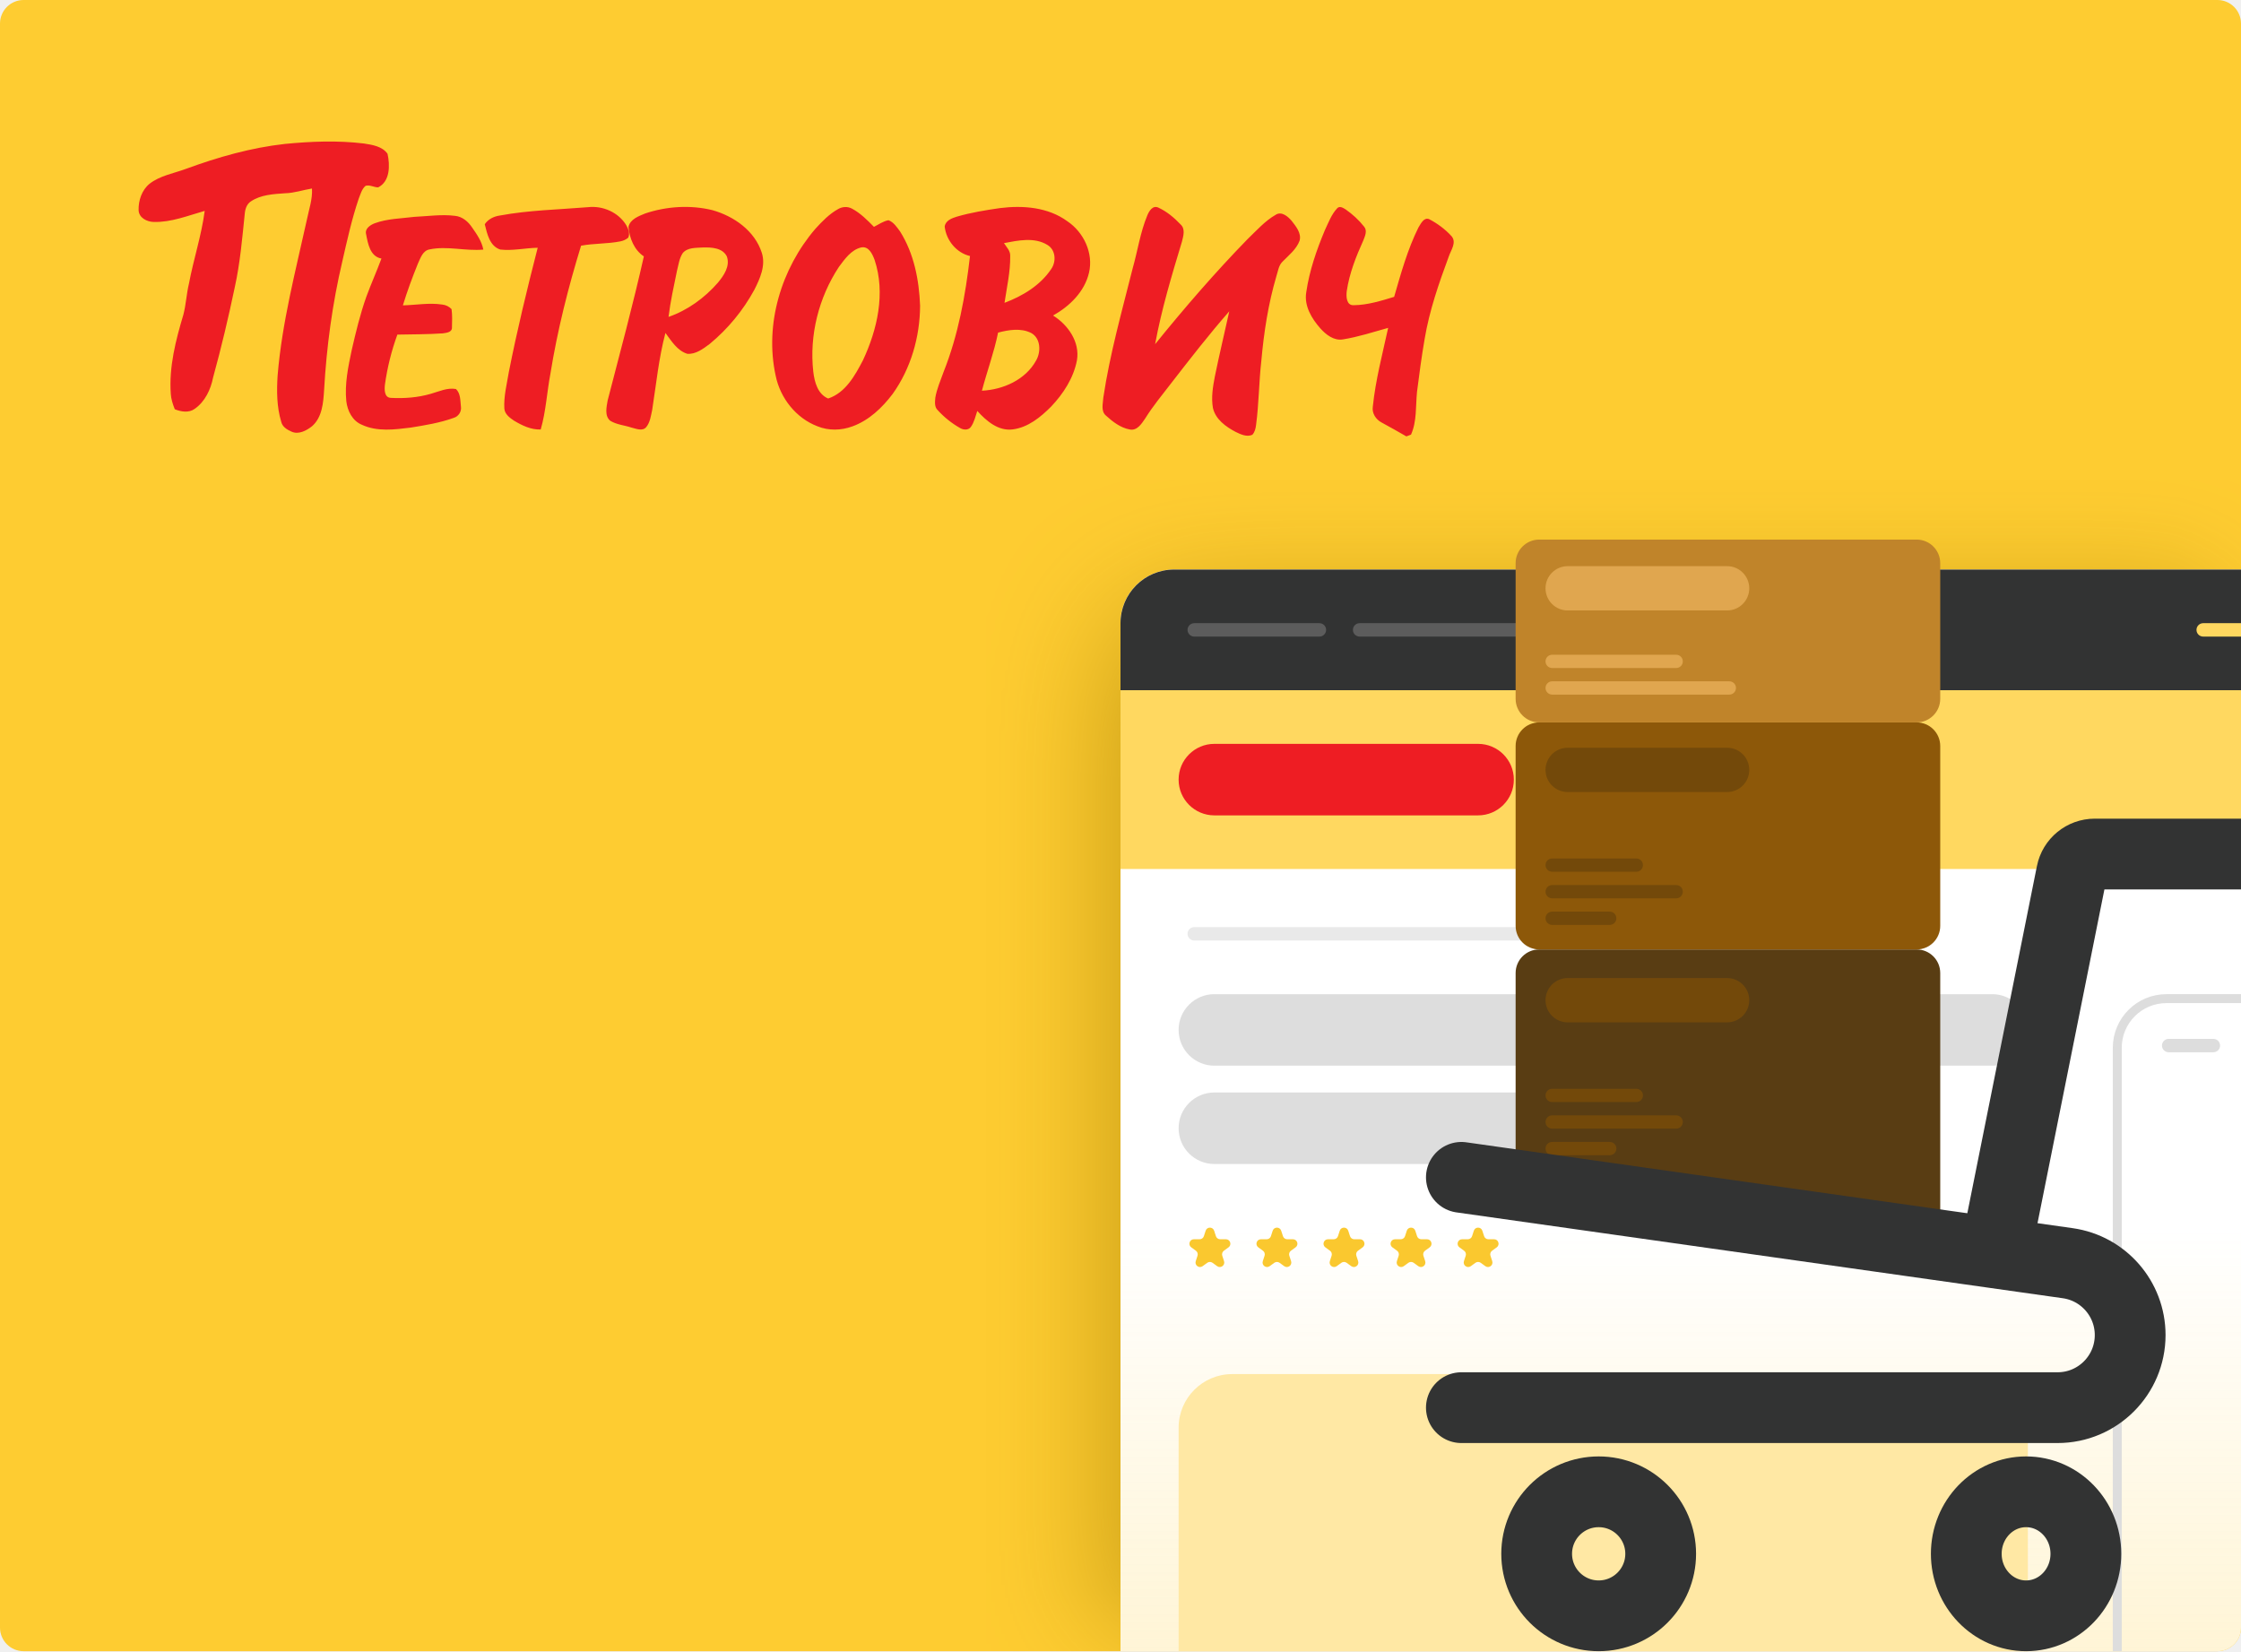
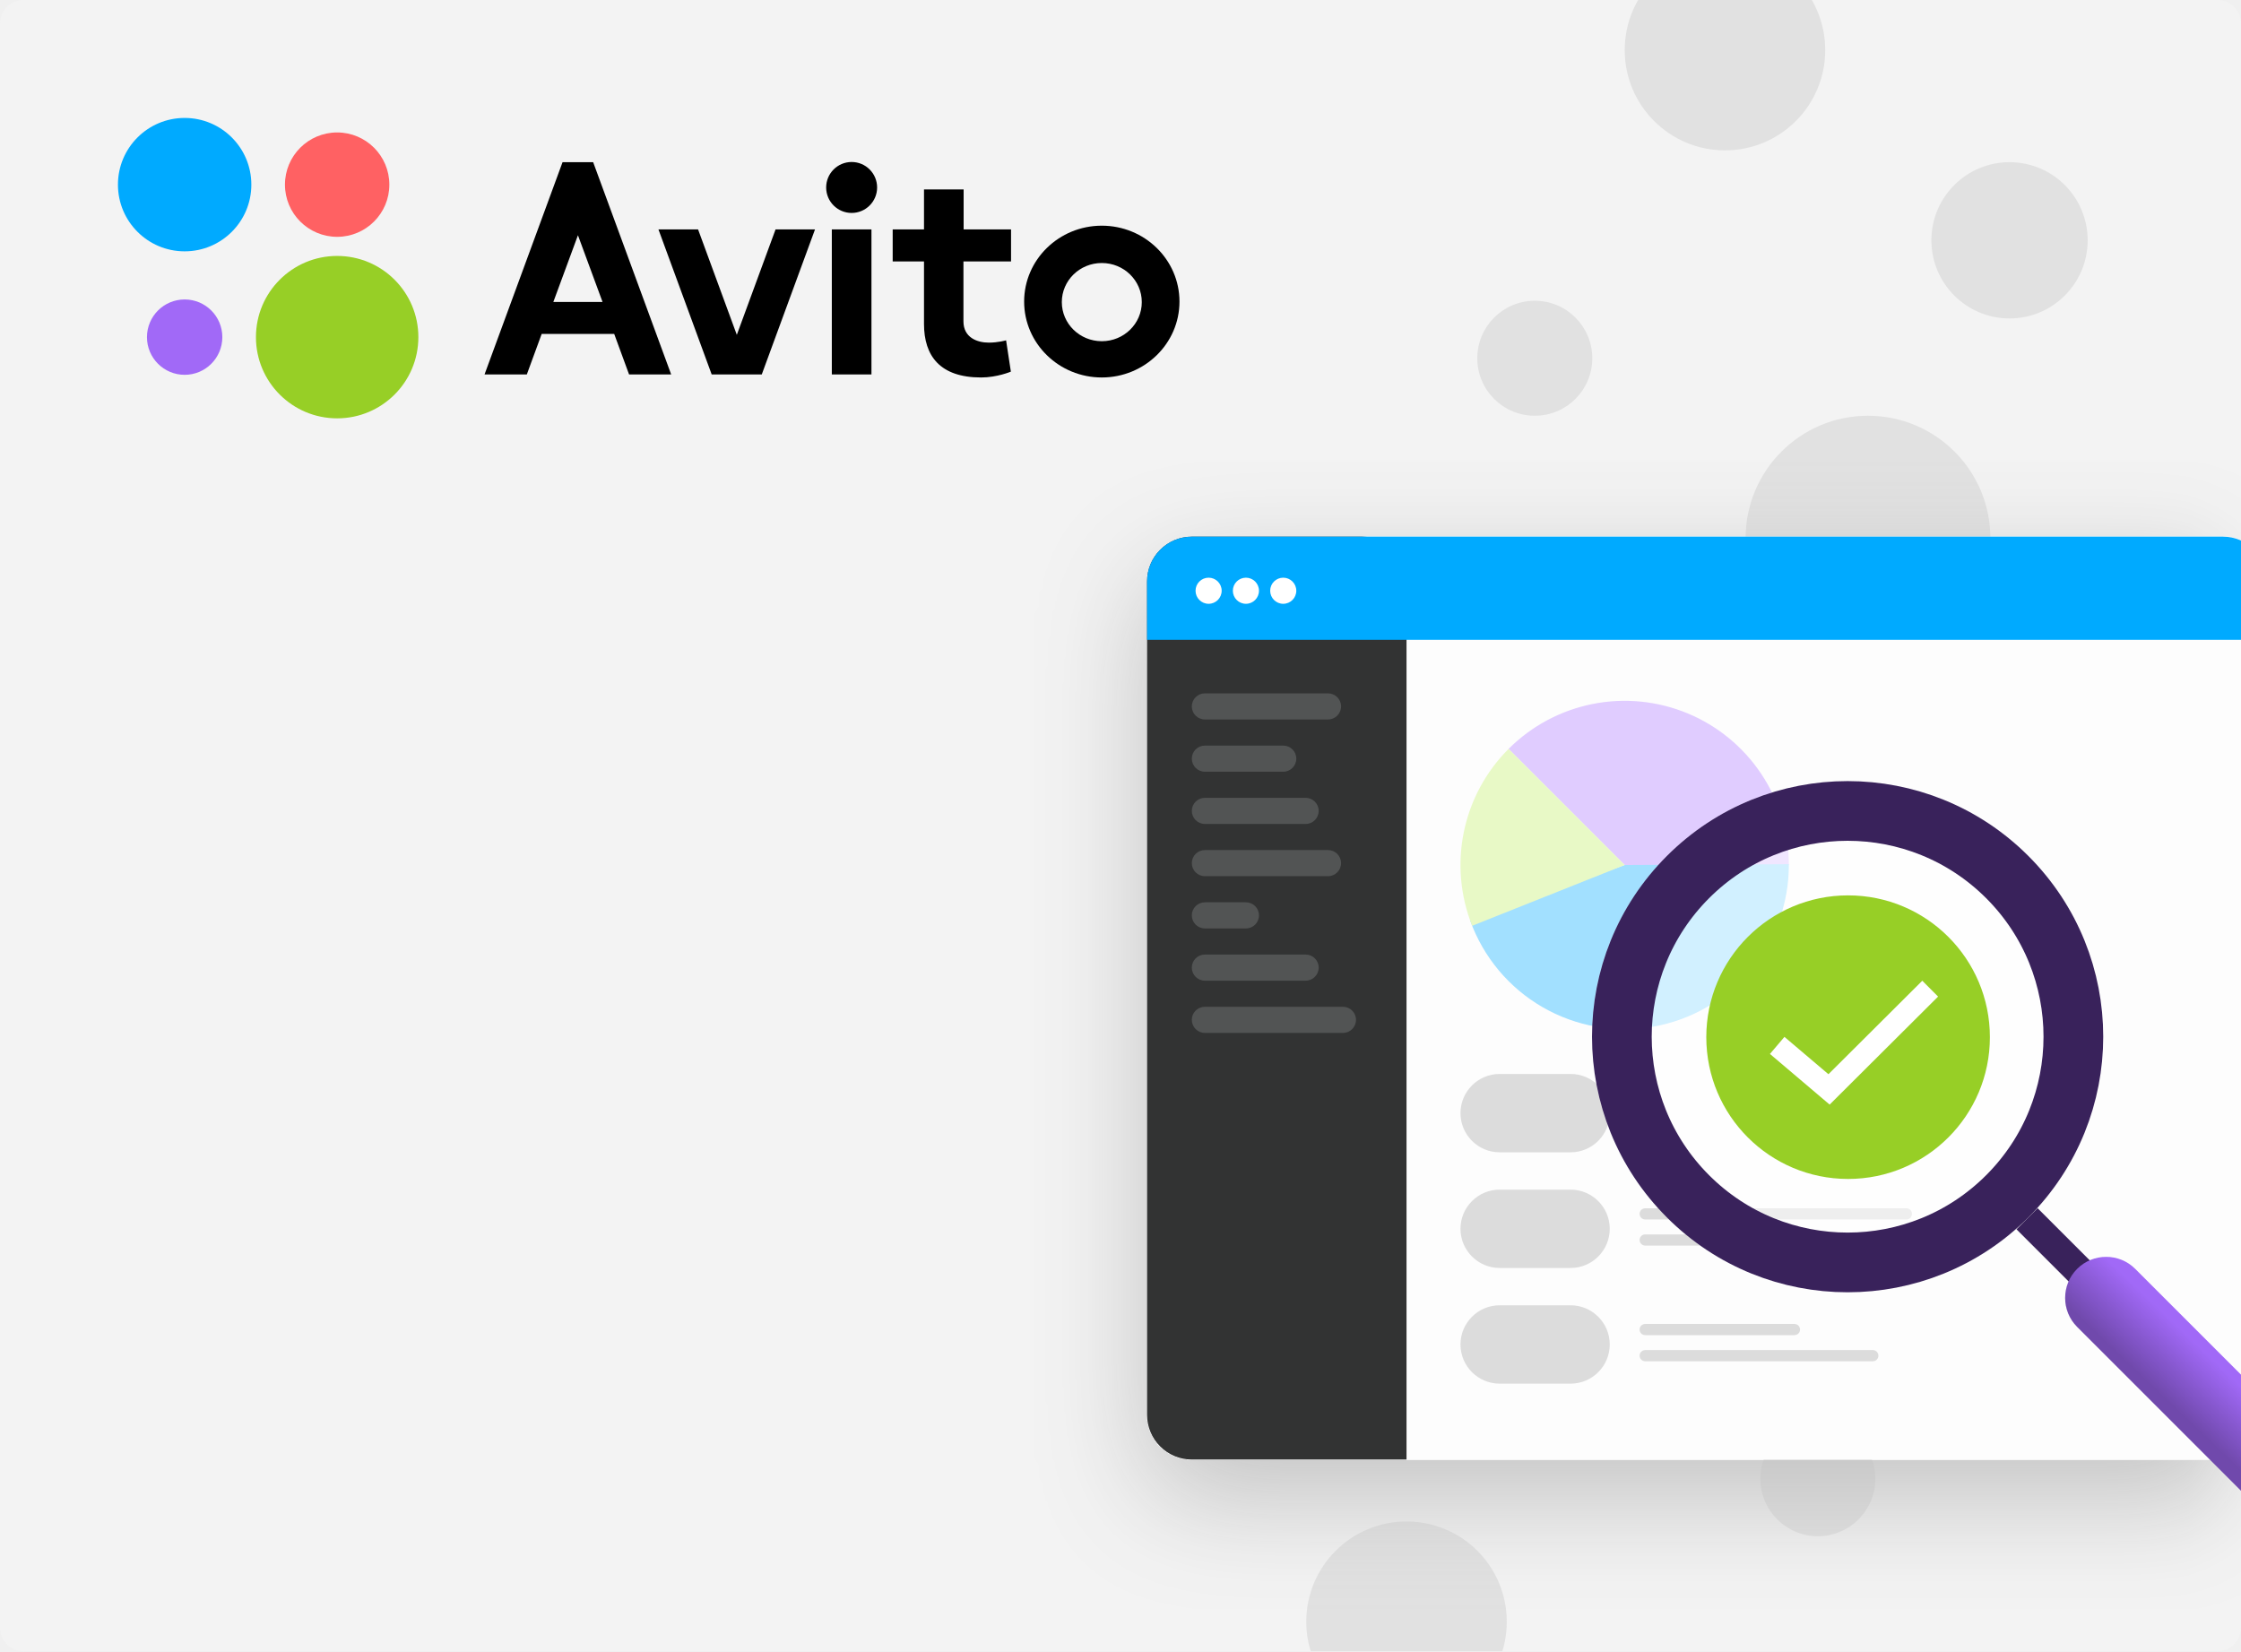
- <svg xmlns="http://www.w3.org/2000/svg" width="760" height="560" viewBox="0 0 760 560" fill="none">
-   <g clip-path="url(#clip0_4188_24614)">
-     <rect width="760" height="560" rx="8" fill="#FECC31" />
-     <path fill-rule="evenodd" clip-rule="evenodd" d="M63.059 57.272C73.912 53.29 85.124 50.085 96.639 48.81C105.507 47.945 114.48 47.596 123.348 48.66C126.218 49.102 129.607 49.594 131.425 52.151C132.278 55.996 132.34 61.496 128.252 63.543C126.812 63.55 125.371 62.573 123.961 63.033C122.662 64.153 122.248 65.92 121.629 67.451C119.285 74.388 117.708 81.556 116.082 88.692C112.718 103.015 110.733 117.649 109.91 132.339C109.638 136.608 109.273 141.511 105.853 144.528C103.943 146.053 101.191 147.527 98.773 146.345C97.301 145.698 95.73 144.721 95.365 143.016C93.838 137.939 93.813 132.557 94.153 127.306C95.637 109.368 100.244 91.903 104.103 74.376C104.802 70.923 106.027 67.519 105.804 63.935C102.755 64.421 99.799 65.478 96.689 65.541C92.737 65.827 88.476 66.013 85.075 68.309C83.665 69.218 83.133 70.923 83.003 72.509C82.143 80.871 81.426 89.277 79.602 97.503C77.456 107.744 75.044 117.936 72.267 128.028C71.457 132.122 69.522 136.234 66.028 138.661C64.024 140.111 61.414 139.644 59.274 138.798C58.619 137.112 58.013 135.369 57.92 133.546C57.277 124.406 59.596 115.403 62.187 106.73C63.096 103.264 63.238 99.656 64.086 96.171C65.632 87.909 68.334 79.87 69.423 71.52C63.758 73.125 58.106 75.433 52.132 75.278C49.844 75.222 47.123 73.903 47.005 71.302C46.912 68.011 48.1 64.458 50.703 62.336C54.284 59.53 58.897 58.827 63.059 57.272ZM284.26 70.891C285.67 70.064 287.5 69.964 288.954 70.767C291.811 72.291 294.124 74.637 296.381 76.933C297.995 76.137 299.516 75.01 301.316 74.687C303.072 75.334 304.173 77.051 305.249 78.507C309.961 85.98 311.705 94.958 312.033 103.687C311.984 114.277 308.898 124.991 302.713 133.621C299.158 138.319 294.668 142.593 289.053 144.615C285.287 146.003 281.001 146.115 277.26 144.584C269.975 141.84 264.582 134.996 263.048 127.387C259.245 109.872 264.984 91.063 276.499 77.624C278.806 75.097 281.236 72.559 284.26 70.891ZM284.495 90.528C277.668 100.881 274.421 113.692 275.812 126.061C276.227 129.552 277.29 133.658 280.853 135.152C286.734 133.217 289.943 127.374 292.646 122.204C297.55 111.757 300.351 99.419 296.61 88.151C295.88 86.204 294.649 83.429 292.101 83.908C288.675 84.692 286.492 87.859 284.495 90.528ZM389.1 73.032C389.706 71.57 390.918 69.541 392.81 70.394C395.705 71.725 398.215 73.834 400.405 76.143C402.05 77.655 401.307 80.063 400.844 81.935C397.374 93.409 393.905 104.913 391.741 116.722C401.691 104.434 412.043 92.444 423.069 81.12C426.112 78.221 428.944 74.961 432.618 72.851C434.628 71.538 436.786 73.418 438.06 74.917C439.507 76.79 441.405 79.048 440.75 81.593C439.662 84.555 437.083 86.552 434.949 88.736C433.601 90.036 433.422 92.021 432.853 93.72C430.119 103.015 428.635 112.634 427.769 122.278C426.935 129.552 426.947 136.906 425.97 144.167C425.828 145.343 425.531 146.588 424.69 147.465C422.766 148.311 420.676 147.272 418.945 146.426C415.679 144.69 412.253 142.214 411.35 138.393C410.72 134.822 411.32 131.182 412 127.667C413.503 120.275 415.277 112.946 416.892 105.579C410.033 113.4 403.657 121.625 397.288 129.838C394.245 133.814 391.023 137.659 388.376 141.921C387.158 143.682 385.674 146.14 383.169 145.661C380.04 145.107 377.375 143.047 375.074 140.951C373.275 139.445 374.066 136.888 374.171 134.872C376.391 120.014 380.485 105.529 384.14 90.976C385.828 85.009 386.707 78.781 389.1 73.032ZM453.508 70.612C454.318 69.753 455.524 70.493 456.315 70.997C458.665 72.634 460.824 74.594 462.599 76.852C463.774 78.202 462.933 80.05 462.376 81.475C459.884 86.981 457.614 92.699 456.73 98.716C456.501 100.527 456.575 103.638 459.098 103.507C463.792 103.457 468.344 102.032 472.802 100.676C475.109 92.699 477.342 84.617 481.04 77.157C481.831 75.931 482.839 73.629 484.645 74.314C487.496 75.794 490.161 77.767 492.326 80.168C494.045 82.296 492.017 84.897 491.318 87.031C487.954 96.109 484.756 105.324 483.155 114.905C482.11 120.866 481.33 126.87 480.557 132.874C480.063 137.721 480.557 142.854 478.523 147.403C477.991 147.602 477.465 147.801 476.946 148C474.175 146.364 471.343 144.839 468.535 143.284C466.594 142.257 465.202 140.135 465.573 137.877C466.501 128.849 468.845 120.045 470.774 111.197C465.678 112.616 460.626 114.277 455.4 115.111C452.321 115.609 449.655 113.474 447.732 111.322C444.819 108.012 442.228 103.731 442.995 99.12C444.046 91.847 446.476 84.841 449.303 78.084C450.527 75.514 451.523 72.708 453.508 70.612ZM169.556 73.088C179.402 71.271 189.445 71.084 199.401 70.263C204.398 69.684 209.729 71.999 212.382 76.367C213.105 77.605 213.686 79.192 213.074 80.591C212.314 81.257 211.367 81.662 210.384 81.861C205.987 82.732 201.467 82.508 197.063 83.323C192.685 97.552 189.036 112.012 186.668 126.721C185.468 133.018 185.159 139.495 183.372 145.661C180.088 145.791 177.045 144.298 174.3 142.655C172.865 141.691 171.17 140.453 171.041 138.561C170.799 134.368 171.894 130.261 172.568 126.161C175.363 112.012 178.765 97.988 182.351 84.026C178.121 84.107 173.891 85.109 169.661 84.636C166.062 83.478 165.197 79.272 164.399 76.049C165.58 74.295 167.516 73.374 169.556 73.088ZM218.819 72.391C216.612 73.299 213.711 74.332 213.136 76.945C213.482 80.772 215.047 84.766 218.355 86.95C214.67 103.345 210.285 119.566 206.074 135.824C205.697 138.045 204.967 141.019 206.94 142.693C209.116 144.037 211.763 144.211 214.156 145.013C215.752 145.387 217.941 146.389 219.209 144.789C220.489 143.172 220.736 141.013 221.175 139.047C222.548 130.317 223.389 121.476 225.671 112.921C227.712 115.64 229.666 118.944 233.105 119.995C235.999 120.207 238.51 118.253 240.724 116.61C246.846 111.552 251.997 105.305 255.801 98.318C257.736 94.51 259.752 90.061 258.355 85.737C255.955 78.252 248.887 73.324 241.626 71.277C234.15 69.442 226.104 69.958 218.819 72.391ZM231.565 85.805C233.204 83.877 236.03 84.094 238.318 83.933C241.212 83.858 244.984 83.982 246.493 86.95C247.687 90.248 245.485 93.427 243.482 95.854C238.973 101.031 233.21 105.224 226.723 107.476C227.366 102.231 228.51 97.067 229.574 91.897C230.112 89.837 230.347 87.604 231.565 85.805ZM324.525 73.467C329.299 72.08 334.216 71.283 339.126 70.574C346.924 69.591 355.446 70.251 361.989 75.048C367.517 78.743 370.881 85.849 369.323 92.469C367.826 98.94 362.731 103.874 357.128 107.01C362.199 110.152 366.299 115.994 365.223 122.222C364.073 128.22 360.597 133.546 356.46 137.908C352.892 141.492 348.618 144.982 343.449 145.629C338.557 146.27 334.5 142.755 331.433 139.37C330.796 141.206 330.394 143.197 329.25 144.802C328.396 145.978 326.708 145.835 325.595 145.163C322.763 143.57 320.184 141.498 318.001 139.096C316.85 138.008 317.079 136.297 317.197 134.878C317.716 131.848 318.978 129.011 320.004 126.136C324.995 113.593 327.425 100.197 328.959 86.832C324.352 85.756 320.901 81.506 320.375 76.846C320.654 74.774 322.806 74.002 324.525 73.467ZM340.48 82.452C341.321 83.79 342.682 85.059 342.595 86.782C342.675 92.152 341.445 97.422 340.666 102.704C346.776 100.402 352.768 96.818 356.479 91.275C358.278 88.748 358.055 84.729 355.205 83.062C350.795 80.343 345.254 81.55 340.48 82.452ZM338.483 112.802C337.128 119.497 334.735 125.912 333.003 132.507C340.202 132.159 347.771 128.818 351.377 122.272C353.096 119.323 352.96 114.681 349.67 112.914C346.194 111.179 342.088 111.857 338.483 112.802ZM140.553 73.542C136.038 74.108 131.369 74.139 127.047 75.732C125.55 76.317 123.645 77.549 124.165 79.459C124.783 82.67 125.513 87 129.359 87.684C127.745 92.046 125.834 96.283 124.233 100.651C122.149 106.537 120.677 112.622 119.285 118.701C118.079 124.4 116.849 130.23 117.449 136.085C117.832 139.345 119.533 142.749 122.699 144.043C127.9 146.488 133.8 145.698 139.297 145.013C144.22 144.217 149.192 143.414 153.898 141.71C155.525 141.212 156.582 139.569 156.316 137.864C156.087 135.861 156.217 133.416 154.628 131.935C151.678 131.406 148.889 132.775 146.118 133.553C141.721 134.834 137.083 135.189 132.532 134.934C130.281 134.834 130.361 132.084 130.541 130.442C131.344 124.661 132.761 118.956 134.764 113.481C139.891 113.369 145.036 113.412 150.15 113.058C151.325 112.883 153.311 112.734 153.273 111.129C153.317 109.038 153.434 106.91 153.137 104.838C152.309 103.955 151.171 103.407 149.971 103.289C145.543 102.611 141.072 103.463 136.632 103.563C138.091 98.766 139.842 94.062 141.721 89.414C142.593 87.548 143.348 85.015 145.667 84.586C151.715 83.329 157.831 85.221 163.916 84.642C163.372 81.848 161.733 79.478 160.138 77.201C158.796 75.166 156.798 73.436 154.294 73.2C149.73 72.627 145.123 73.337 140.553 73.542Z" fill="#EE1D23" />
-     <g filter="url(#filter0_d_4188_24614)">
-       <path d="M380 211.349C380 201.303 388.144 193.159 398.19 193.159H816.571C826.618 193.159 834.762 201.303 834.762 211.349V560H380V211.349Z" fill="white" />
-       <path d="M380 211.349C380 201.303 388.144 193.159 398.19 193.159H816.571C826.618 193.159 834.762 201.303 834.762 211.349V560H380V211.349Z" fill="url(#paint0_linear_4188_24614)" fill-opacity="0.2" />
+ <svg xmlns="http://www.w3.org/2000/svg" width="608" height="448" viewBox="0 0 608 448" fill="none">
+   <g clip-path="url(#clip0_30215_28871)">
+     <rect width="608" height="448" rx="6.4" fill="#F3F3F3" />
+     <path d="M506.8 179.2C525.136 179.2 540 164.336 540 146C540 127.664 525.136 112.8 506.8 112.8C488.464 112.8 473.6 127.664 473.6 146C473.6 164.336 488.464 179.2 506.8 179.2Z" fill="#E1E1E1" />
+     <path d="M416.4 112.8C425.015 112.8 432 105.816 432 97.2C432 88.584 425.015 81.6 416.4 81.6C407.784 81.6 400.8 88.584 400.8 97.2C400.8 105.816 407.784 112.8 416.4 112.8Z" fill="#E1E1E1" />
+     <path d="M493.2 416.8C501.816 416.8 508.8 409.816 508.8 401.2C508.8 392.584 501.816 385.6 493.2 385.6C484.584 385.6 477.6 392.584 477.6 401.2C477.6 409.816 484.584 416.8 493.2 416.8Z" fill="#E1E1E1" />
+     <path d="M545.2 86.4C556.908 86.4 566.4 76.908 566.4 65.2C566.4 53.492 556.908 44 545.2 44C533.492 44 524 53.492 524 65.2C524 76.908 533.492 86.4 545.2 86.4Z" fill="#E1E1E1" />
+     <path d="M468 40.8C483.022 40.8 495.2 28.622 495.2 13.6C495.2 -1.422 483.022 -13.6 468 -13.6C452.978 -13.6 440.8 -1.422 440.8 13.6C440.8 28.622 452.978 40.8 468 40.8Z" fill="#E1E1E1" />
+     <path d="M381.6 467.2C396.622 467.2 408.8 455.022 408.8 440C408.8 424.978 396.622 412.8 381.6 412.8C366.578 412.8 354.4 424.978 354.4 440C354.4 455.022 366.578 467.2 381.6 467.2Z" fill="#E1E1E1" />
+     <g filter="url(#filter0_d_30215_28871)">
+       <rect x="311.2" y="145.6" width="304" height="250.4" rx="12.149" fill="#FDFDFD" />
    </g>
-     <path d="M380 211.349C380 201.303 388.144 193.159 398.19 193.159H816.571C826.618 193.159 834.762 201.303 834.762 211.349V234.087H380V211.349Z" fill="#323333" />
-     <rect x="380" y="234.087" width="454.762" height="60.635" fill="#FFD860" />
-     <rect x="399.706" y="252.278" width="113.69" height="24.254" rx="12.127" fill="#EE1D23" />
-     <rect x="399.706" y="337.167" width="288.016" height="24.254" rx="12.127" fill="#DDDDDD" />
-     <rect x="399.706" y="370.516" width="184.937" height="24.254" rx="12.127" fill="#DDDDDD" />
-     <path d="M399.706 484.206C399.706 474.16 407.851 466.016 417.897 466.016H669.532C679.578 466.016 687.722 474.16 687.722 484.206V560H399.706V484.206Z" fill="#FFE8A4" />
-     <path d="M734.714 338.682H796.865C806.074 338.682 813.54 346.148 813.54 355.357V575.159H718.04V355.357C718.04 346.148 725.505 338.682 734.714 338.682Z" stroke="#DDDDDD" stroke-width="3.032" />
-     <rect x="522.492" y="252.278" width="50.024" height="24.254" rx="12.127" fill="#DFB42F" />
-     <rect x="402.738" y="211.349" width="46.992" height="4.548" rx="2.274" fill="#5C5C5C" />
-     <rect x="733.198" y="352.326" width="19.706" height="4.548" rx="2.274" fill="#DDDDDD" />
-     <rect x="402.738" y="314.428" width="239.508" height="4.548" rx="2.274" fill="#E9E9E9" />
-     <rect x="458.825" y="211.349" width="74.278" height="4.548" rx="2.274" fill="#5C5C5C" />
-     <rect x="542.198" y="211.349" width="30.317" height="4.548" rx="2.274" fill="#5C5C5C" />
-     <rect x="744.905" y="211.349" width="57.603" height="4.548" rx="2.274" fill="#FFD860" />
-     <path d="M408.876 417.397C409.33 416.001 411.305 416.001 411.759 417.397L412.359 419.245C412.562 419.87 413.144 420.292 413.801 420.292H415.744C417.212 420.292 417.823 422.172 416.635 423.035L415.063 424.177C414.532 424.563 414.31 425.247 414.513 425.871L415.113 427.719C415.567 429.116 413.968 430.277 412.78 429.414L411.208 428.272C410.677 427.886 409.958 427.886 409.426 428.272L407.855 429.414C406.667 430.277 405.068 429.116 405.522 427.719L406.122 425.871C406.325 425.247 406.103 424.563 405.572 424.177L404 423.035C402.812 422.172 403.423 420.292 404.891 420.292H406.834C407.49 420.292 408.073 419.87 408.275 419.245L408.876 417.397Z" fill="#FAC82F" />
-     <path d="M431.614 417.397C432.068 416.001 434.043 416.001 434.497 417.397L435.098 419.245C435.3 419.87 435.883 420.292 436.539 420.292H438.482C439.95 420.292 440.561 422.172 439.373 423.035L437.801 424.177C437.27 424.563 437.048 425.247 437.251 425.871L437.851 427.719C438.305 429.116 436.706 430.277 435.518 429.414L433.947 428.272C433.415 427.886 432.696 427.886 432.165 428.272L430.593 429.414C429.405 430.277 427.806 429.116 428.26 427.719L428.861 425.871C429.063 425.247 428.841 424.563 428.31 424.177L426.738 423.035C425.55 422.172 426.161 420.292 427.629 420.292H429.572C430.229 420.292 430.811 419.87 431.014 419.245L431.614 417.397Z" fill="#FAC82F" />
-     <path d="M454.352 417.397C454.806 416.001 456.782 416.001 457.235 417.397L457.836 419.245C458.039 419.87 458.621 420.292 459.277 420.292H461.22C462.689 420.292 463.299 422.172 462.111 423.035L460.539 424.177C460.008 424.563 459.786 425.247 459.989 425.871L460.589 427.719C461.043 429.116 459.444 430.277 458.256 429.414L456.685 428.272C456.153 427.886 455.434 427.886 454.903 428.272L453.331 429.414C452.143 430.277 450.544 429.116 450.998 427.719L451.599 425.871C451.802 425.247 451.579 424.563 451.048 424.177L449.476 423.035C448.288 422.172 448.899 420.292 450.367 420.292H452.31C452.967 420.292 453.549 419.87 453.752 419.245L454.352 417.397Z" fill="#FAC82F" />
-     <path d="M477.09 417.397C477.544 416.001 479.52 416.001 479.973 417.397L480.574 419.245C480.777 419.87 481.359 420.292 482.015 420.292H483.958C485.427 420.292 486.037 422.172 484.849 423.035L483.277 424.177C482.746 424.563 482.524 425.247 482.727 425.871L483.327 427.719C483.781 429.116 482.182 430.277 480.994 429.414L479.423 428.272C478.891 427.886 478.172 427.886 477.641 428.272L476.069 429.414C474.881 430.277 473.283 429.116 473.736 427.719L474.337 425.871C474.54 425.247 474.317 424.563 473.786 424.177L472.214 423.035C471.026 422.172 471.637 420.292 473.105 420.292H475.048C475.705 420.292 476.287 419.87 476.49 419.245L477.09 417.397Z" fill="#FAC82F" />
-     <path d="M499.828 417.397C500.282 416.001 502.258 416.001 502.712 417.397L503.312 419.245C503.515 419.87 504.097 420.292 504.754 420.292H506.696C508.165 420.292 508.775 422.172 507.587 423.035L506.016 424.177C505.484 424.563 505.262 425.247 505.465 425.871L506.065 427.719C506.519 429.116 504.921 430.277 503.733 429.414L502.161 428.272C501.63 427.886 500.91 427.886 500.379 428.272L498.807 429.414C497.619 430.277 496.021 429.116 496.474 427.719L497.075 425.871C497.278 425.247 497.055 424.563 496.524 424.177L494.952 423.035C493.764 422.172 494.375 420.292 495.843 420.292H497.786C498.443 420.292 499.025 419.87 499.228 419.245L499.828 417.397Z" fill="#FAC82F" />
-     <path d="M514 390.25L658 412V330C658 325.582 654.418 322 650 322H522C517.582 322 514 325.582 514 330V390.25Z" fill="#593D13" />
-     <rect x="514" y="245" width="144" height="77" rx="8" fill="#8D5809" />
-     <rect x="514" y="183" width="144" height="62" rx="8" fill="#C0842A" />
-     <rect x="524.14" y="192.012" width="69.095" height="15.021" rx="7.51" fill="#E0A64F" />
-     <rect x="524.14" y="253.597" width="69.095" height="15.021" rx="7.51" fill="#73490A" />
-     <rect x="524.14" y="331.704" width="69.095" height="15.021" rx="7.51" fill="#73490A" />
-     <rect x="524.14" y="222.053" width="46.564" height="4.506" rx="2.253" fill="#E0A64F" />
-     <rect x="524.14" y="291.148" width="33.045" height="4.506" rx="2.253" fill="#73490A" />
-     <rect x="524.14" y="369.255" width="33.045" height="4.506" rx="2.253" fill="#73490A" />
-     <rect x="524.14" y="231.066" width="64.588" height="4.506" rx="2.253" fill="#E0A64F" />
-     <rect x="524.14" y="300.16" width="46.564" height="4.506" rx="2.253" fill="#73490A" />
-     <rect x="524.14" y="378.267" width="46.564" height="4.506" rx="2.253" fill="#73490A" />
-     <rect x="524.14" y="309.173" width="24.033" height="4.506" rx="2.253" fill="#73490A" />
-     <rect x="524.14" y="387.28" width="24.033" height="4.506" rx="2.253" fill="#73490A" />
-     <path d="M677.35 421.827L702.558 296.074C703.307 292.336 706.589 289.646 710.402 289.646H787" stroke="#323333" stroke-width="24" stroke-linecap="round" />
-     <path d="M495.601 477.403H697.793C711.39 477.403 722.412 466.381 722.412 452.785V452.785C722.412 440.522 713.386 430.129 701.244 428.41L495.601 399.296" stroke="#323333" stroke-width="24" stroke-linecap="round" />
-     <circle cx="542.165" cy="526.971" r="21.029" stroke="#323333" stroke-width="24" stroke-linecap="round" />
-     <ellipse cx="687.113" cy="526.971" rx="20.278" ry="21.029" stroke="#323333" stroke-width="24" stroke-linecap="round" />
+     <path d="M311.2 157.749C311.2 151.039 316.639 145.6 323.349 145.6H369.452C376.161 145.6 381.6 151.039 381.6 157.749V396H323.349C316.639 396 311.2 390.561 311.2 383.851V157.749Z" fill="#323333" />
+     <path d="M311.2 157.749C311.2 151.039 316.639 145.6 323.349 145.6H603.052C609.761 145.6 615.2 151.039 615.2 157.749V173.6H311.2V157.749Z" fill="#00AAFF" />
+     <circle cx="327.904" cy="160.279" r="3.543" fill="white" />
+     <circle cx="338.028" cy="160.279" r="3.543" fill="white" />
+     <circle cx="348.152" cy="160.279" r="3.543" fill="white" />
+     <rect x="323.349" y="188.12" width="40.495" height="7.087" rx="3.543" fill="#525454" />
+     <rect x="323.349" y="202.293" width="28.347" height="7.087" rx="3.543" fill="#525454" />
+     <rect x="323.349" y="216.467" width="34.421" height="7.087" rx="3.543" fill="#525454" />
+     <rect x="323.349" y="230.64" width="40.495" height="7.087" rx="3.543" fill="#525454" />
+     <rect x="323.349" y="244.813" width="18.223" height="7.087" rx="3.543" fill="#525454" />
+     <rect x="323.349" y="258.987" width="34.421" height="7.087" rx="3.543" fill="#525454" />
+     <rect x="323.349" y="273.16" width="44.545" height="7.087" rx="3.543" fill="#525454" />
+     <rect x="396.24" y="354.15" width="40.495" height="21.26" rx="10.63" fill="#DCDCDC" />
+     <rect x="444.834" y="359.212" width="43.532" height="3.037" rx="1.519" fill="#DCDCDC" />
+     <rect x="444.834" y="366.299" width="64.792" height="3.037" rx="1.519" fill="#DCDCDC" />
+     <rect x="396.24" y="322.767" width="40.495" height="21.26" rx="10.63" fill="#DCDCDC" />
+     <rect x="444.834" y="327.828" width="73.904" height="3.037" rx="1.519" fill="#DCDCDC" />
+     <rect x="444.834" y="334.915" width="64.792" height="3.037" rx="1.519" fill="#DCDCDC" />
+     <rect x="396.24" y="291.383" width="40.495" height="21.26" rx="10.63" fill="#DCDCDC" />
+     <path d="M485.329 234.69C485.329 225.879 482.717 217.267 477.822 209.942C472.927 202.616 465.97 196.907 457.831 193.536C449.692 190.164 440.735 189.282 432.094 191.001C423.453 192.719 415.516 196.962 409.287 203.192L440.784 234.69H485.329Z" fill="#E0CCFF" />
+     <path d="M398.892 249.831C402.461 259.705 409.403 268.001 418.493 273.255C427.583 278.509 438.237 280.384 448.574 278.548C458.912 276.712 468.268 271.283 474.993 263.22C481.718 255.157 485.378 244.978 485.329 234.479L440.784 234.69L398.892 249.831Z" fill="#A2E0FF" />
+     <path d="M409.287 203.192C403.129 209.35 398.911 217.178 397.155 225.708C395.399 234.238 396.182 243.095 399.407 251.185L440.784 234.69L409.287 203.192Z" fill="#E8F9C6" />
+     <path d="M550.31 330.309C577.392 303.227 577.392 259.318 550.31 232.236C523.228 205.154 479.319 205.154 452.237 232.236C425.155 259.318 425.155 303.227 452.237 330.309C479.319 357.391 523.228 357.391 550.31 330.309Z" fill="white" fill-opacity="0.5" />
+     <path d="M544.583 237.963C568.502 261.882 568.502 300.663 544.583 324.582C520.663 348.502 481.883 348.502 457.964 324.582C434.044 300.663 434.044 261.882 457.964 237.963C481.883 214.044 520.663 214.044 544.583 237.963Z" stroke="#39225B" stroke-width="16.198" />
+     <rect x="547.088" y="333.531" width="8.099" height="27.334" transform="rotate(-45 547.088 333.531)" fill="#39225B" />
+     <rect x="555.679" y="352.143" width="22.272" height="96.29" rx="11.136" transform="rotate(-45 555.679 352.143)" fill="#A169F7" />
+     <rect x="555.679" y="352.143" width="22.272" height="96.29" rx="11.136" transform="rotate(-45 555.679 352.143)" fill="url(#paint0_linear_30215_28871)" fill-opacity="0.3" />
+     <path d="M501.401 319.871C522.648 319.871 539.872 302.647 539.872 281.401C539.872 260.154 522.648 242.93 501.401 242.93C480.154 242.93 462.931 260.154 462.931 281.401C462.931 302.647 480.154 319.871 501.401 319.871Z" fill="#97CF26" />
+     <path d="M482.166 283.638L496.232 295.574L523.674 268.24" stroke="white" stroke-width="6.074" />
+     <path d="M91.472 113.504C103.64 113.504 113.504 103.64 113.504 91.472C113.504 79.304 103.64 69.44 91.472 69.44C79.304 69.44 69.44 79.304 69.44 91.472C69.44 103.64 79.304 113.504 91.472 113.504Z" fill="#97CF26" />
+     <path d="M50.096 101.696C55.743 101.696 60.32 97.119 60.32 91.472C60.32 85.826 55.743 81.248 50.096 81.248C44.45 81.248 39.872 85.826 39.872 91.472C39.872 97.119 44.45 101.696 50.096 101.696Z" fill="#A169F7" />
+     <path d="M91.472 64.256C99.292 64.256 105.632 57.916 105.632 50.096C105.632 42.276 99.292 35.936 91.472 35.936C83.652 35.936 77.312 42.276 77.312 50.096C77.312 57.916 83.652 64.256 91.472 64.256Z" fill="#FF6163" />
+     <path d="M50.096 68.192C60.09 68.192 68.192 60.09 68.192 50.096C68.192 40.102 60.09 32 50.096 32C40.102 32 32 40.102 32 50.096C32 60.09 40.102 68.192 50.096 68.192Z" fill="#00AAFF" />
+     <path d="M170.672 101.6H182.096L160.928 44H152.624L131.456 101.6H142.928L146.96 90.608H166.64L170.672 101.6L150.128 81.92L156.8 63.824L163.472 81.92H150.128L170.672 101.6Z" fill="black" />
+     <path d="M210.416 62.24L199.904 90.848L189.392 62.24H178.64L193.088 101.6H206.672L221.12 62.24H210.416Z" fill="black" />
+     <path d="M225.68 62.24H236.432V101.6H225.68V62.24Z" fill="black" />
+     <path d="M231.056 57.776C234.873 57.776 237.968 54.681 237.968 50.864C237.968 47.047 234.873 43.952 231.056 43.952C227.239 43.952 224.144 47.047 224.144 50.864C224.144 54.681 227.239 57.776 231.056 57.776Z" fill="black" />
+     <path d="M274.304 70.928V62.24H261.44V51.392H250.688V62.24H242.192V70.928H250.688V87.872C250.688 96.608 255.056 102.416 266.192 102.416C270.512 102.416 274.256 100.832 274.256 100.832L272.96 92.336C272.96 92.336 270.848 92.96 268.256 92.96C265.088 92.96 261.392 91.568 261.392 87.2V70.928H274.304Z" fill="black" />
+     <path d="M298.928 92.576C292.928 92.576 288.08 87.824 288.08 81.968C288.08 76.112 292.928 71.36 298.928 71.36C304.928 71.36 309.776 76.112 309.776 81.968C309.776 87.824 304.928 92.576 298.928 92.576ZM298.928 61.232C287.312 61.232 277.856 70.448 277.856 81.824C277.856 93.2 287.312 102.416 298.928 102.416C310.544 102.416 320 93.2 320 81.824C320 70.448 310.544 61.232 298.928 61.232Z" fill="black" />
  </g>
  <defs>
-     <filter id="filter0_d_4188_24614" x="334.524" y="162.841" width="545.714" height="457.794" filterUnits="userSpaceOnUse" color-interpolation-filters="sRGB">
+     <filter id="filter0_d_30215_28871" x="280.829" y="125.352" width="364.743" height="311.143" filterUnits="userSpaceOnUse" color-interpolation-filters="sRGB">
      <feFlood flood-opacity="0" result="BackgroundImageFix" />
      <feColorMatrix in="SourceAlpha" type="matrix" values="0 0 0 0 0 0 0 0 0 0 0 0 0 0 0 0 0 0 127 0" result="hardAlpha" />
-       <feOffset dy="15.159" />
-       <feGaussianBlur stdDeviation="22.738" />
+       <feOffset dy="10.124" />
+       <feGaussianBlur stdDeviation="15.186" />
      <feComposite in2="hardAlpha" operator="out" />
-       <feColorMatrix type="matrix" values="0 0 0 0 0.762 0 0 0 0 0.592 0 0 0 0 0.067 0 0 0 1 0" />
-       <feBlend mode="normal" in2="BackgroundImageFix" result="effect1_dropShadow_4188_24614" />
-       <feBlend mode="normal" in="SourceGraphic" in2="effect1_dropShadow_4188_24614" result="shape" />
+       <feColorMatrix type="matrix" values="0 0 0 0 0.762 0 0 0 0 0.762 0 0 0 0 0.762 0 0 0 1 0" />
+       <feBlend mode="normal" in2="BackgroundImageFix" result="effect1_dropShadow_30215_28871" />
+       <feBlend mode="normal" in="SourceGraphic" in2="effect1_dropShadow_30215_28871" result="shape" />
    </filter>
-     <linearGradient id="paint0_linear_4188_24614" x1="607.381" y1="560" x2="607.381" y2="416.75" gradientUnits="userSpaceOnUse">
-       <stop stop-color="#FECC31" />
-       <stop offset="1" stop-color="#FECC31" stop-opacity="0" />
+     <linearGradient id="paint0_linear_30215_28871" x1="558.731" y1="385.568" x2="575.217" y2="385.161" gradientUnits="userSpaceOnUse">
+       <stop />
+       <stop offset="1" stop-opacity="0" />
    </linearGradient>
-     <clipPath id="clip0_4188_24614">
-       <rect width="760" height="560" rx="8" fill="white" />
+     <clipPath id="clip0_30215_28871">
+       <rect width="608" height="448" rx="6.4" fill="white" />
    </clipPath>
  </defs>
</svg>
